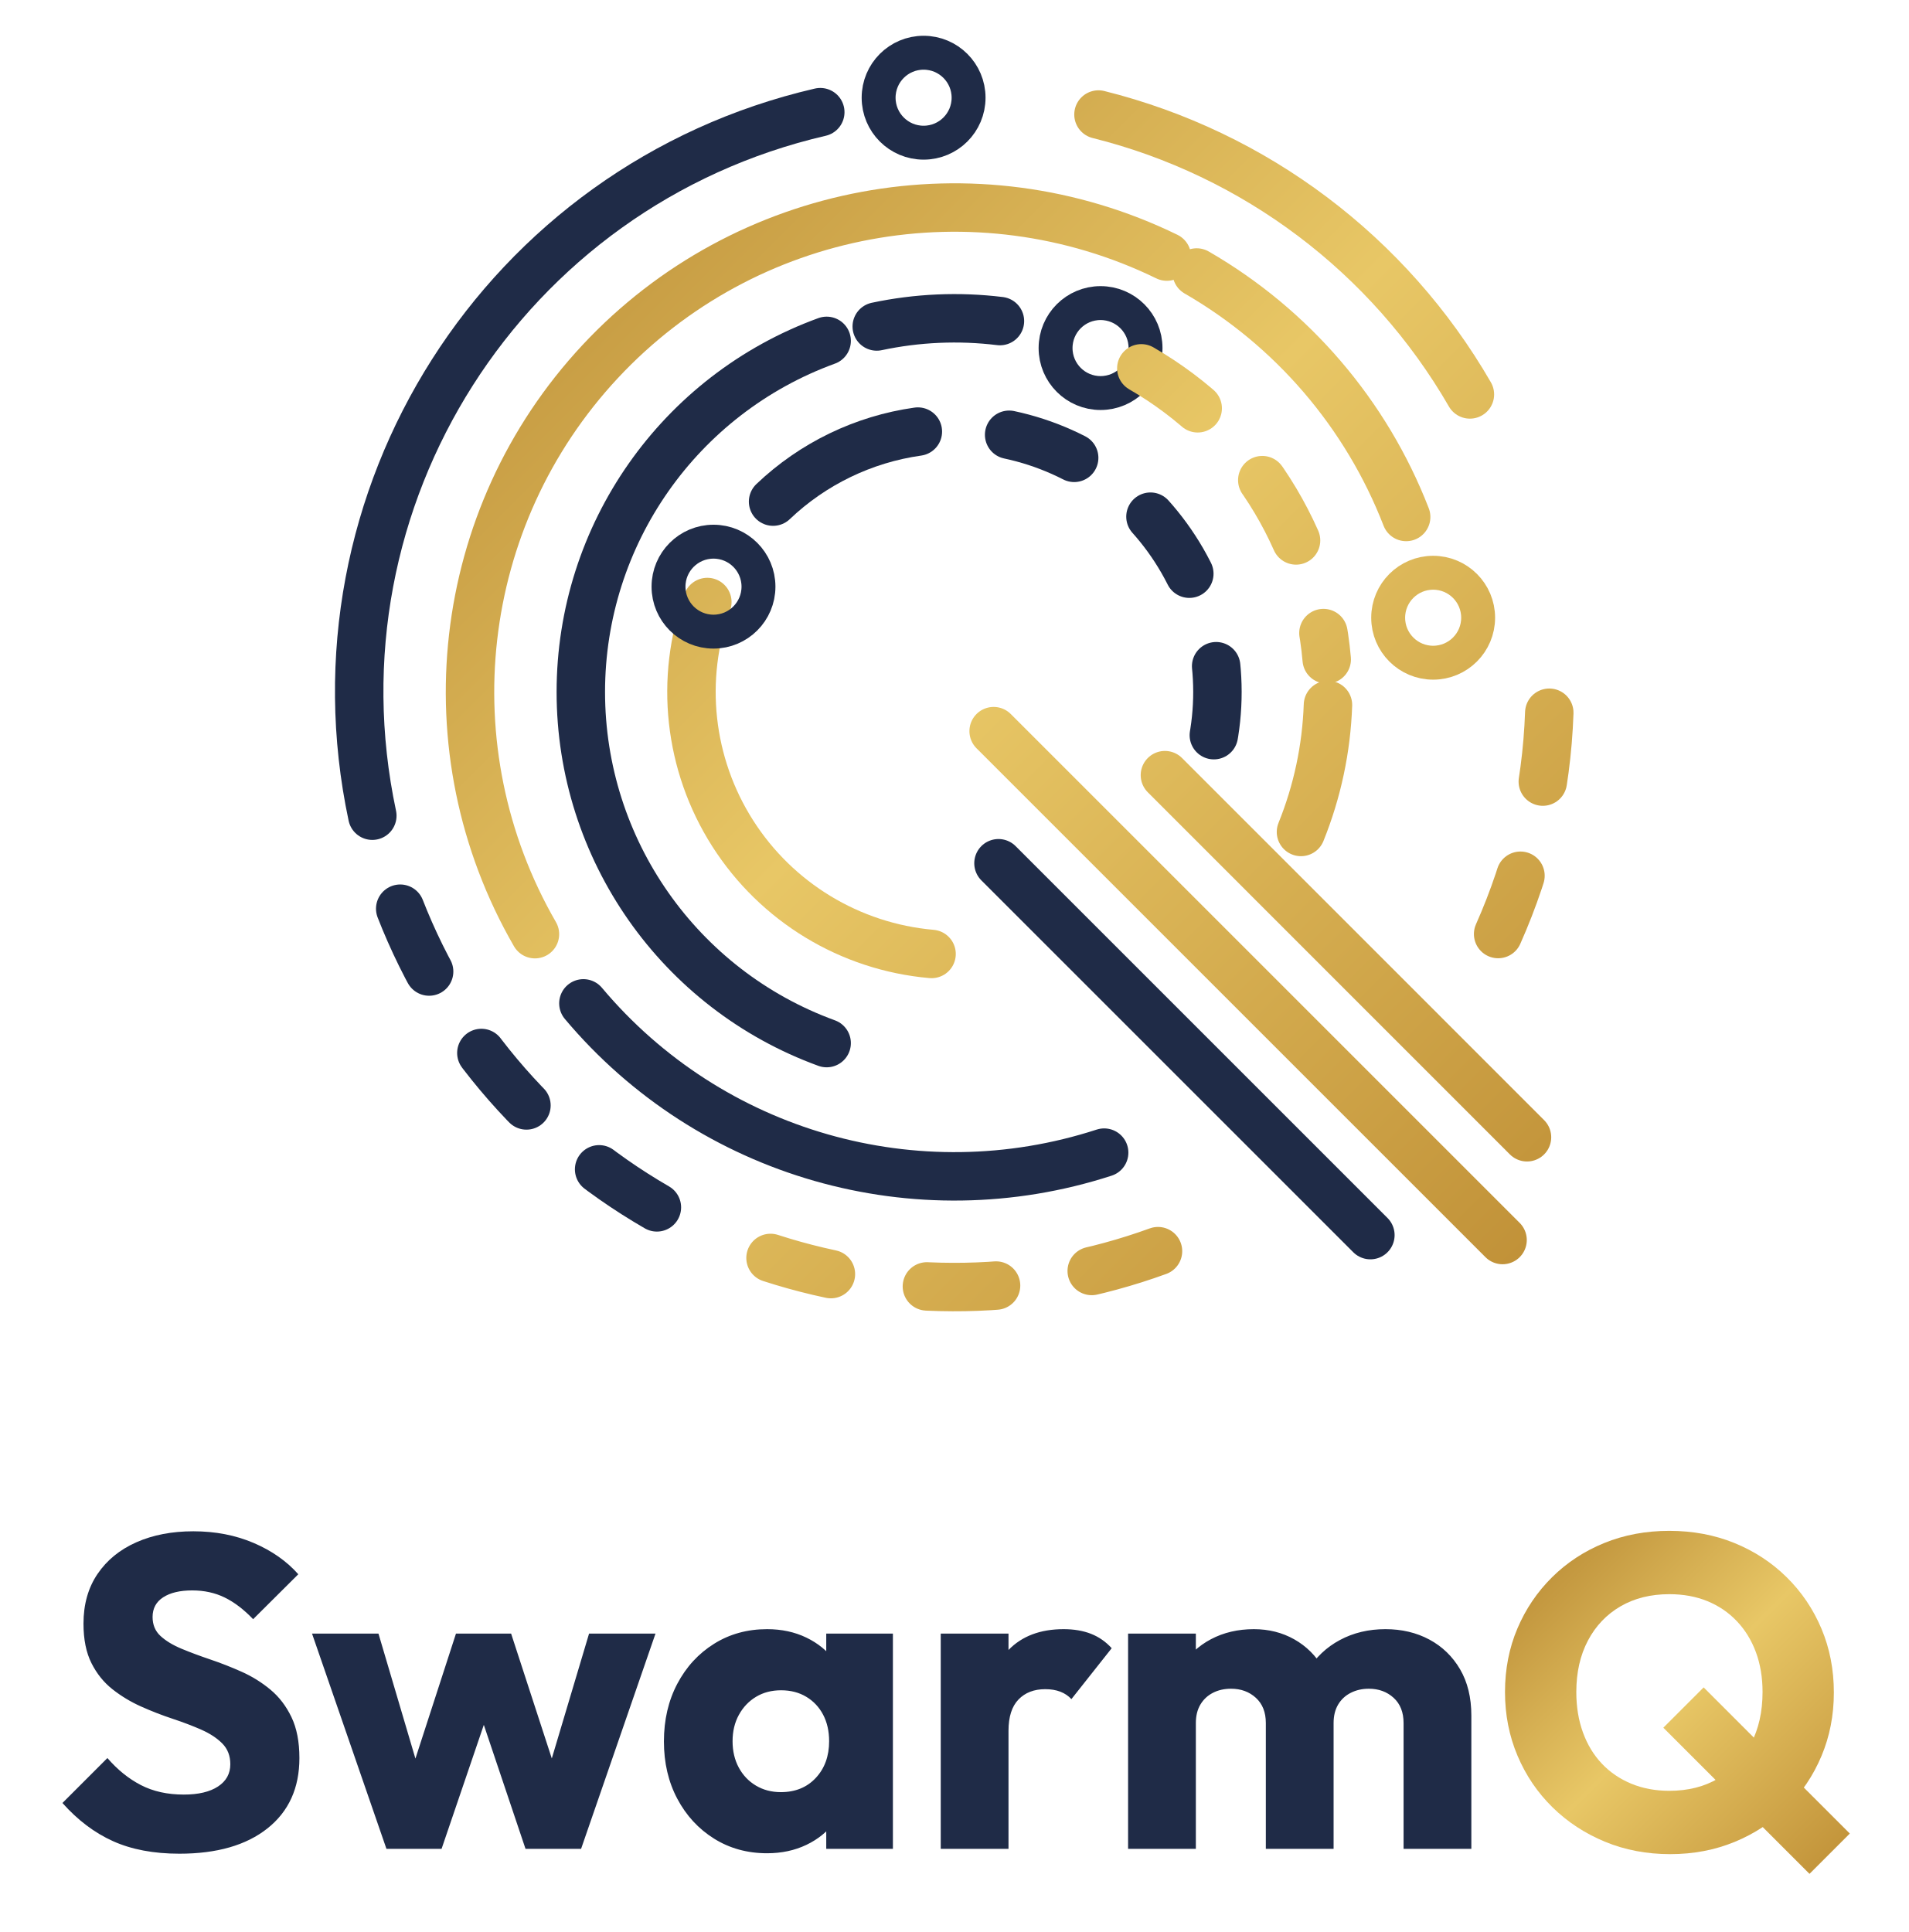
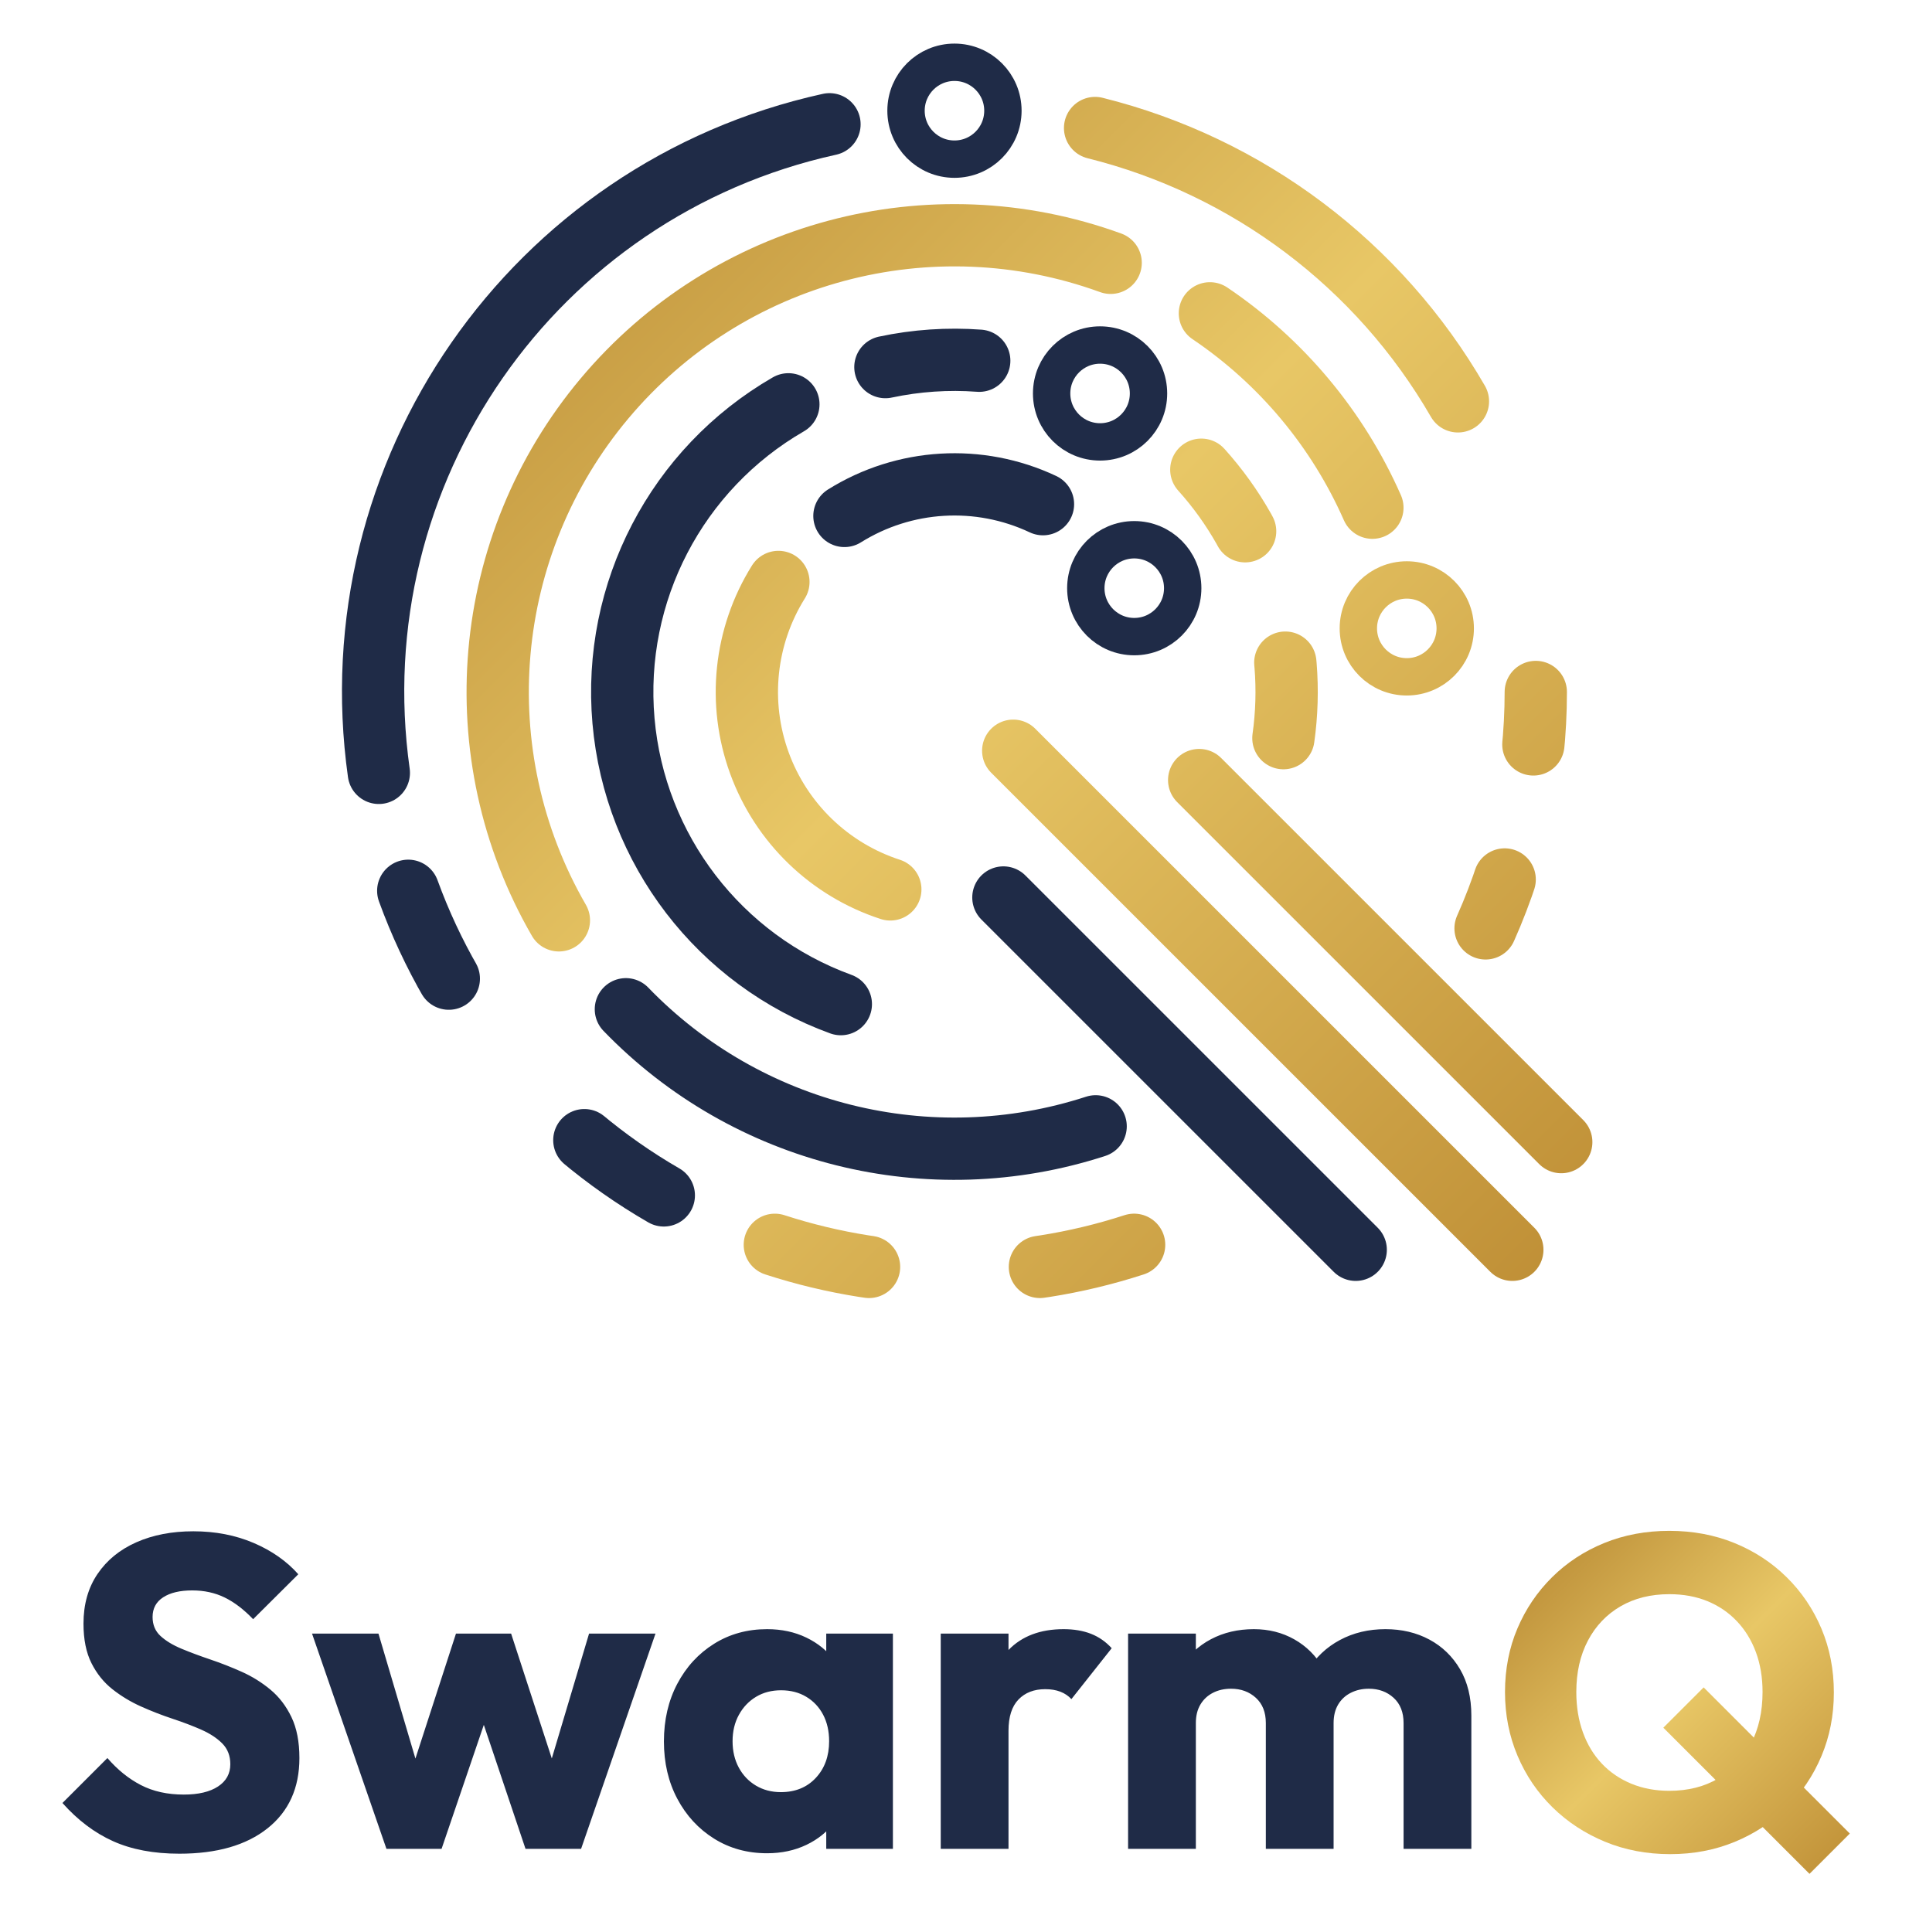
<svg xmlns="http://www.w3.org/2000/svg" viewBox="0 0 275.8 279.2" width="275.8" height="279.2" role="img" aria-label="SwarmQ">
  <defs>
    <linearGradient id="gold-swarmq-light" gradientUnits="userSpaceOnUse" x1="14" y1="14" x2="186" y2="186">
      <stop offset="0" stop-color="#B4842F" />
      <stop offset="0.5" stop-color="#E8C766" />
      <stop offset="1" stop-color="#BF8F36" />
    </linearGradient>
    <linearGradient id="gold-swarmq-light-t" x1="0" y1="0" x2="1" y2="1">
      <stop offset="0" stop-color="#B4842F" />
      <stop offset="0.5" stop-color="#E8C766" />
      <stop offset="1" stop-color="#BF8F36" />
    </linearGradient>
  </defs>
  <g transform="translate(37.92,0)">
-     <path d="M57.00,174.48 A86,86 0 0,1 19.19,129.41" fill="none" stroke="#1F2B47" stroke-width="7.0" stroke-linecap="round" stroke-dasharray="10 14" />
-     <path d="M15.88,117.88 A86,86 0 0,1 80.61,16.21" fill="none" stroke="#1F2B47" stroke-width="7.0" stroke-linecap="round" />
-     <circle cx="95.54" cy="14.12" r="6.5" fill="none" stroke="#1F2B47" stroke-width="4.90" />
-     <path d="M120.81,16.55 A86,86 0 0,1 174.48,57.00" fill="none" stroke="url(#gold-swarmq-light)" stroke-width="7.0" stroke-linecap="round" />
-     <path d="M129.41,180.81 A86,86 0 0,1 73.42,181.79" fill="none" stroke="url(#gold-swarmq-light)" stroke-width="7.0" stroke-linecap="round" stroke-dasharray="10 14" />
-     <path d="M39.38,135.00 A70,70 0 0,1 130.69,37.08" fill="none" stroke="url(#gold-swarmq-light)" stroke-width="7.0" stroke-linecap="round" />
-     <path d="M135.00,39.38 A70,70 0 0,1 165.27,74.71" fill="none" stroke="url(#gold-swarmq-light)" stroke-width="7.0" stroke-linecap="round" />
-     <circle cx="169.17" cy="89.27" r="6.5" fill="none" stroke="url(#gold-swarmq-light)" stroke-width="4.90" />
-     <path d="M121.63,166.57 A70,70 0 0,1 46.38,145.00" fill="none" stroke="#1F2B47" stroke-width="7.0" stroke-linecap="round" />
-     <path d="M81.53,150.74 A54,54 0 0,1 81.53,49.26" fill="none" stroke="#1F2B47" stroke-width="7.0" stroke-linecap="round" />
-     <path d="M88.77,47.18 A54,54 0 0,1 106.57,46.40" fill="none" stroke="#1F2B47" stroke-width="7.0" stroke-linecap="round" />
-     <circle cx="121.11" cy="50.30" r="6.5" fill="none" stroke="#1F2B47" stroke-width="4.90" />
-     <path d="M127.00,53.23 A54,54 0 0,1 153.79,95.29" fill="none" stroke="url(#gold-swarmq-light)" stroke-width="7.0" stroke-linecap="round" stroke-dasharray="10 14" />
-     <path d="M96.69,137.86 A38,38 0 0,1 64.29,87.00" fill="none" stroke="url(#gold-swarmq-light)" stroke-width="7.0" stroke-linecap="round" />
-     <path d="M73.79,72.49 A38,38 0 0,1 94.71,62.37" fill="none" stroke="#1F2B47" stroke-width="7.0" stroke-linecap="round" />
-     <circle cx="65.18" cy="84.78" r="6.5" fill="none" stroke="#1F2B47" stroke-width="4.90" />
-     <path d="M185.95,103.00 A86,86 0 0,1 178.56,134.98" fill="none" stroke="url(#gold-swarmq-light)" stroke-width="7.0" stroke-linecap="round" stroke-dasharray="10 14" />
-     <path d="M153.97,101.88 A54,54 0 0,1 150.07,120.23" fill="none" stroke="url(#gold-swarmq-light)" stroke-width="7.0" stroke-linecap="round" />
-     <path d="M107.90,62.83 A38,38 0 0,1 136.14,111.74" fill="none" stroke="#1F2B47" stroke-width="7.0" stroke-linecap="round" stroke-dasharray="10 14" />
-     <path d="M130.41,112.02 L182.73,164.35" stroke="url(#gold-swarmq-light)" stroke-width="7.0" stroke-linecap="round" />
-     <path d="M105.66,105.66 L179.20,179.20" stroke="url(#gold-swarmq-light)" stroke-width="7.0" stroke-linecap="round" />
-     <path d="M106.36,124.75 L160.10,178.49" stroke="#1F2B47" stroke-width="7.0" stroke-linecap="round" />
+     <path d="M58.00,172.75 A84,84 0 0,1 21.07,128.73" fill="none" stroke="#1F2B47" stroke-width="9.0" stroke-linecap="round" stroke-dasharray="14.0 30.64" />
+     <path d="M16.82,111.69 A84,84 0 0,1 81.94,17.96" fill="none" stroke="#1F2B47" stroke-width="9.0" stroke-linecap="round" />
+     <circle cx="100.00" cy="16.00" r="7.0" fill="none" stroke="#1F2B47" stroke-width="5.40" />
+     <path d="M120.32,18.50 A84,84 0 0,1 172.75,58.00" fill="none" stroke="url(#gold-swarmq-light)" stroke-width="9.0" stroke-linecap="round" />
+     <path d="M125.96,179.89 A84,84 0 0,1 74.04,179.89" fill="none" stroke="url(#gold-swarmq-light)" stroke-width="9.0" stroke-linecap="round" stroke-dasharray="14.0 24.78" />
+     <path d="M184.00,100.00 A84,84 0 0,1 176.74,134.17" fill="none" stroke="url(#gold-swarmq-light)" stroke-width="9.0" stroke-linecap="round" stroke-dasharray="7.59 20.0" />
+     <path d="M42.84,133.00 A66,66 0 0,1 122.57,37.98" fill="none" stroke="url(#gold-swarmq-light)" stroke-width="9.0" stroke-linecap="round" />
+     <path d="M136.91,45.28 A66,66 0 0,1 160.39,73.37" fill="none" stroke="url(#gold-swarmq-light)" stroke-width="9.0" stroke-linecap="round" />
+     <circle cx="165.36" cy="90.81" r="7.0" fill="none" stroke="url(#gold-swarmq-light)" stroke-width="5.40" />
+     <path d="M120.40,162.77 A66,66 0 0,1 52.52,145.85" fill="none" stroke="#1F2B47" stroke-width="9.0" stroke-linecap="round" />
+     <path d="M83.58,145.11 A48,48 0 0,1 76.00,58.43" fill="none" stroke="#1F2B47" stroke-width="9.0" stroke-linecap="round" />
+     <path d="M90.02,53.05 A48,48 0 0,1 103.58,52.13" fill="none" stroke="#1F2B47" stroke-width="9.0" stroke-linecap="round" />
+     <circle cx="121.04" cy="56.86" r="7.0" fill="none" stroke="#1F2B47" stroke-width="5.40" />
+     <path d="M135.67,67.88 A48,48 0 0,1 147.53,106.68" fill="none" stroke="url(#gold-swarmq-light)" stroke-width="9.0" stroke-linecap="round" stroke-dasharray="10.94 20.0" />
+     <path d="M90.73,128.53 A30,30 0 0,1 74.56,84.10" fill="none" stroke="url(#gold-swarmq-light)" stroke-width="9.0" stroke-linecap="round" />
+     <path d="M84.10,74.56 A30,30 0 0,1 112.79,72.86" fill="none" stroke="#1F2B47" stroke-width="9.0" stroke-linecap="round" />
+     <circle cx="125.98" cy="85.00" r="7.0" fill="none" stroke="#1F2B47" stroke-width="5.40" />
+     <path d="M135.36,112.73 L187.68,165.05" stroke="url(#gold-swarmq-light)" stroke-width="9.0" stroke-linecap="round" />
+     <path d="M108.49,108.49 L180.61,180.61" stroke="url(#gold-swarmq-light)" stroke-width="9.0" stroke-linecap="round" />
+     <path d="M107.07,129.70 L157.98,180.61" stroke="#1F2B47" stroke-width="9.0" stroke-linecap="round" />
  </g>
  <path fill="#1F2B47" transform="translate(8.00,267.18)" d="M17.92 0.704Q12.352 0.704 8.336 -1.104Q4.32 -2.912 1.024 -6.624L7.52 -13.12Q9.696 -10.592 12.352 -9.216Q15.008 -7.84 18.56 -7.84Q21.728 -7.84 23.504 -9.008Q25.28 -10.176 25.28 -12.224Q25.28 -14.048 24.128 -15.216Q22.976 -16.384 21.088 -17.216Q19.2 -18.048 16.928 -18.8Q14.656 -19.552 12.4 -20.56Q10.144 -21.568 8.256 -23.056Q6.368 -24.544 5.216 -26.832Q4.064 -29.12 4.064 -32.544Q4.064 -36.736 6.096 -39.728Q8.128 -42.72 11.712 -44.304Q15.296 -45.888 19.936 -45.888Q24.704 -45.888 28.64 -44.208Q32.576 -42.528 35.104 -39.68L28.576 -33.184Q26.56 -35.296 24.464 -36.32Q22.368 -37.344 19.776 -37.344Q17.12 -37.344 15.584 -36.352Q14.048 -35.36 14.048 -33.504Q14.048 -31.808 15.2 -30.752Q16.352 -29.696 18.24 -28.912Q20.128 -28.128 22.4 -27.36Q24.672 -26.592 26.928 -25.584Q29.184 -24.576 31.072 -23.008Q32.96 -21.44 34.112 -19.04Q35.264 -16.64 35.264 -13.12Q35.264 -6.624 30.656 -2.96Q26.048 0.704 17.92 0.704Z M47.84 0.0 37.088 -31.104H46.688L53.376 -8.48L50.528 -8.416L57.888 -31.104H65.856L73.248 -8.416L70.368 -8.48L77.12 -31.104H86.72L75.968 0.0H67.936L60.704 -21.504H63.136L55.808 0.0Z M102.848 0.64Q98.56 0.64 95.184 -1.472Q91.808 -3.584 89.872 -7.232Q87.936 -10.88 87.936 -15.52Q87.936 -20.192 89.872 -23.856Q91.808 -27.52 95.184 -29.632Q98.56 -31.744 102.848 -31.744Q105.984 -31.744 108.512 -30.528Q111.04 -29.312 112.624 -27.168Q114.208 -25.024 114.432 -22.272V-8.832Q114.208 -6.08 112.64 -3.936Q111.072 -1.792 108.528 -0.576Q105.984 0.64 102.848 0.64ZM104.832 -8.192Q107.968 -8.192 109.888 -10.256Q111.808 -12.32 111.808 -15.552Q111.808 -17.728 110.944 -19.376Q110.08 -21.024 108.512 -21.968Q106.944 -22.912 104.864 -22.912Q102.816 -22.912 101.248 -21.968Q99.68 -21.024 98.768 -19.36Q97.856 -17.696 97.856 -15.552Q97.856 -13.408 98.752 -11.744Q99.648 -10.08 101.232 -9.136Q102.816 -8.192 104.832 -8.192ZM111.392 0.0V-8.352L112.864 -15.936L111.392 -23.456V-31.104H121.024V0.0Z M127.936 0.0V-31.104H137.728V0.0ZM137.728 -17.056 133.6 -20.256Q134.816 -25.728 137.728 -28.736Q140.64 -31.744 145.696 -31.744Q147.936 -31.744 149.648 -31.072Q151.36 -30.4 152.64 -28.992L146.816 -21.632Q146.176 -22.336 145.228 -22.704Q144.281 -23.072 143.04 -23.072Q140.608 -23.072 139.168 -21.576Q137.728 -20.08 137.728 -17.056Z M155.008 0.0V-31.104H164.8V0.0ZM174.912 0.0V-18.176Q174.912 -20.512 173.472 -21.824Q172.032 -23.136 169.888 -23.136Q168.416 -23.136 167.264 -22.544Q166.112 -21.952 165.456 -20.848Q164.8 -19.744 164.8 -18.176L160.992 -19.84Q160.992 -23.52 162.608 -26.176Q164.224 -28.832 166.976 -30.288Q169.728 -31.744 173.184 -31.744Q176.416 -31.744 179.024 -30.272Q181.632 -28.8 183.168 -26.16Q184.704 -23.52 184.704 -19.872V0.0ZM194.816 0.0V-18.176Q194.816 -20.512 193.376 -21.824Q191.936 -23.136 189.792 -23.136Q188.352 -23.136 187.184 -22.544Q186.016 -21.952 185.36 -20.848Q184.704 -19.744 184.704 -18.176L179.04 -18.912Q179.2 -22.88 180.944 -25.744Q182.688 -28.608 185.616 -30.176Q188.544 -31.744 192.192 -31.744Q195.744 -31.744 198.544 -30.24Q201.344 -28.736 202.976 -25.952Q204.608 -23.168 204.608 -19.264V0.0Z" />
  <path fill="url(#gold-swarmq-light-t)" transform="translate(8.00,267.18)" d="M233.344 0.768Q228.256 0.768 223.92 -1.024Q219.584 -2.816 216.336 -6.0Q213.088 -9.184 211.28 -13.456Q209.472 -17.728 209.472 -22.656Q209.472 -27.616 211.264 -31.84Q213.056 -36.064 216.272 -39.248Q219.488 -42.432 223.808 -44.192Q228.128 -45.952 233.216 -45.952Q238.304 -45.952 242.624 -44.192Q246.944 -42.432 250.176 -39.248Q253.408 -36.064 255.2 -31.808Q256.992 -27.552 256.992 -22.592Q256.992 -17.664 255.2 -13.408Q253.408 -9.152 250.192 -5.968Q246.976 -2.784 242.672 -1.008Q238.368 0.768 233.344 0.768ZM253.472 3.616 232.352 -17.504 238.176 -23.328 259.296 -2.208ZM233.216 -8.384Q237.28 -8.384 240.304 -10.176Q243.328 -11.968 245.008 -15.184Q246.688 -18.4 246.688 -22.656Q246.688 -25.824 245.728 -28.416Q244.768 -31.008 242.976 -32.896Q241.184 -34.784 238.72 -35.792Q236.256 -36.8 233.216 -36.8Q229.184 -36.8 226.16 -35.04Q223.136 -33.28 221.456 -30.096Q219.776 -26.912 219.776 -22.656Q219.776 -19.456 220.736 -16.816Q221.696 -14.176 223.472 -12.304Q225.248 -10.432 227.728 -9.408Q230.208 -8.384 233.216 -8.384Z" />
</svg>
